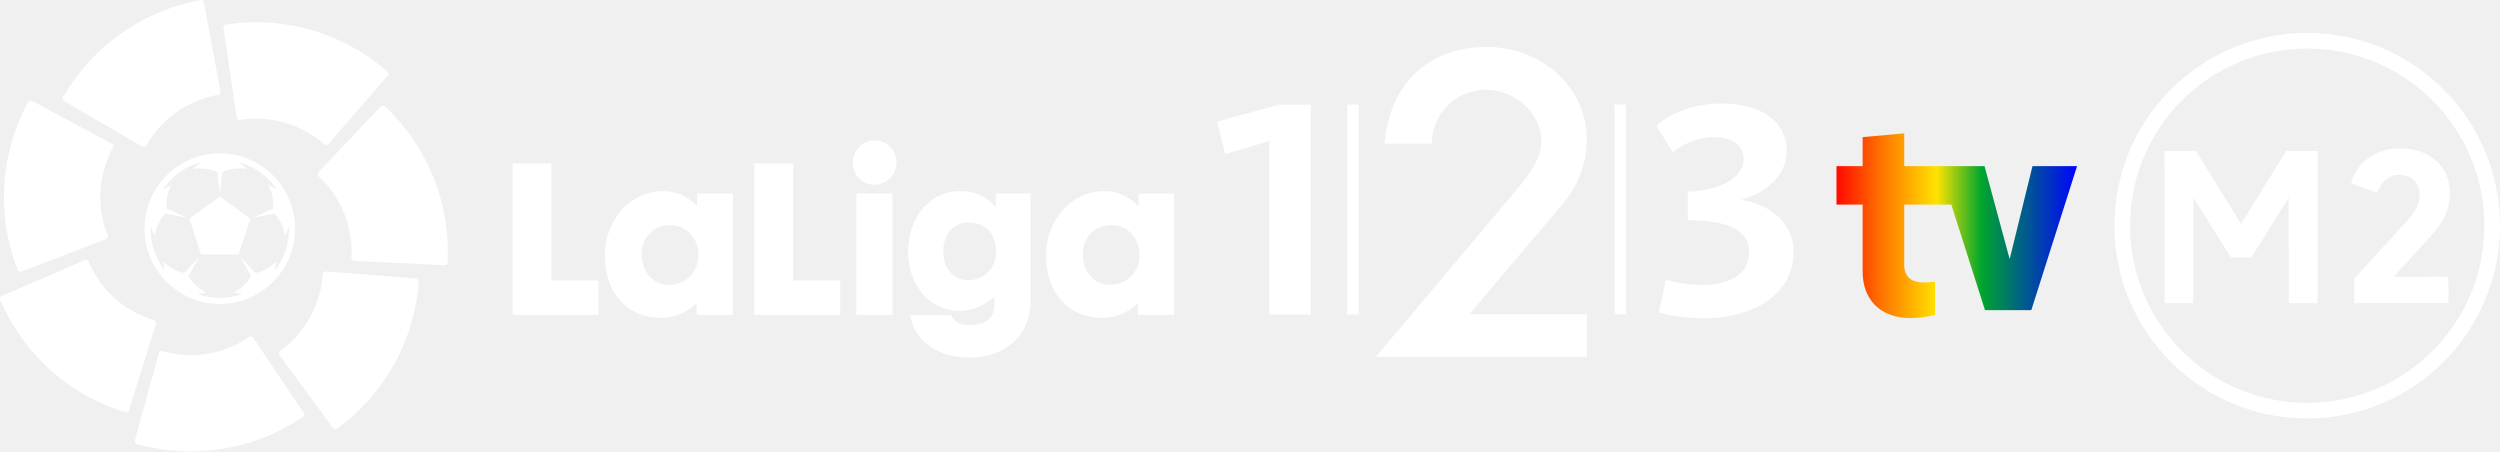
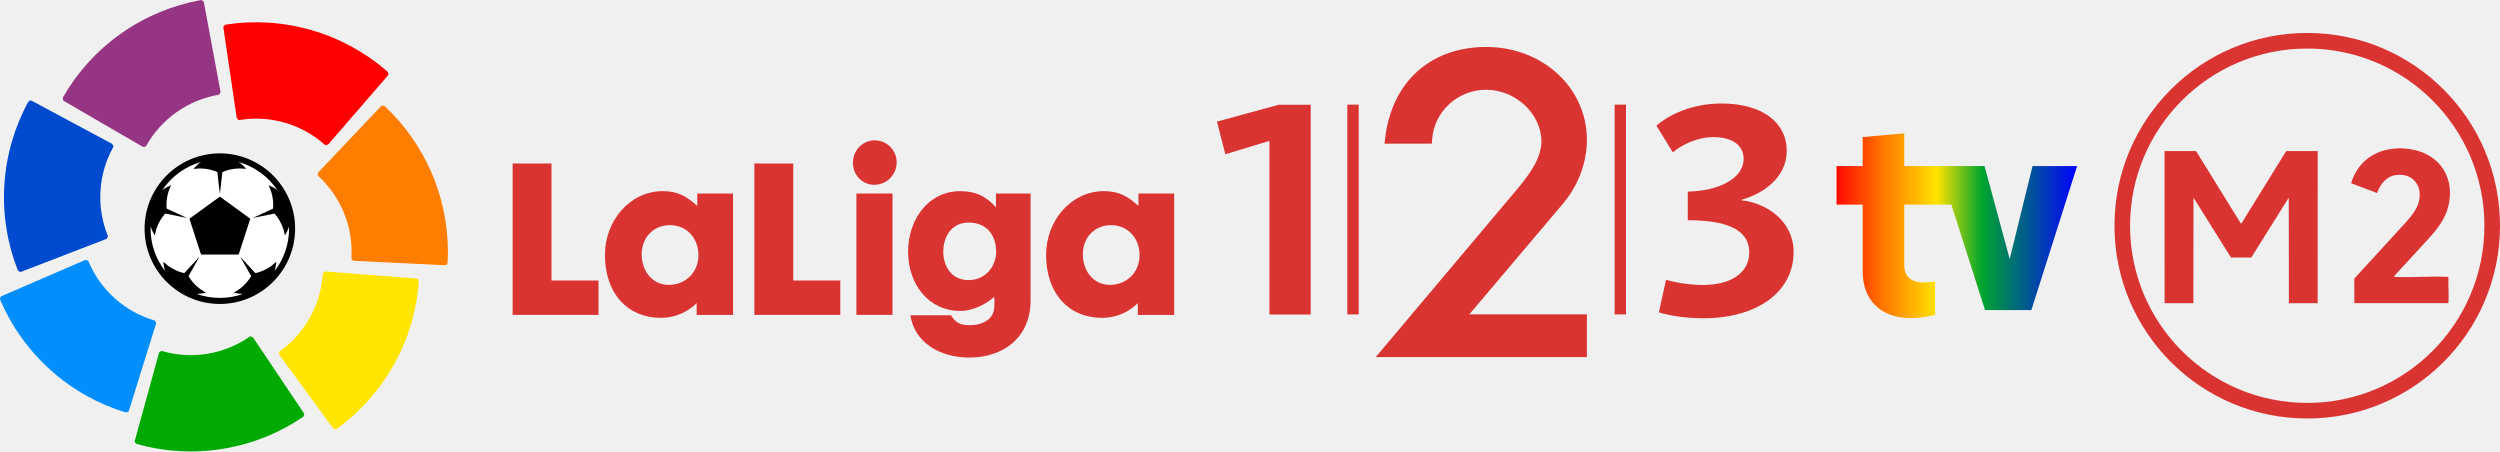
- <svg xmlns="http://www.w3.org/2000/svg" version="1.1" viewBox="0 0 5349.9 966" xml:space="preserve">
+ <svg xmlns="http://www.w3.org/2000/svg" width="5349.7" height="965.98" version="1.1" viewBox="0 0 5349.7 965.98" xml:space="preserve">
  <defs>
-     <linearGradient id="a" x1="798.43" x2="867.92" y1="707.66" y2="707.66" gradientTransform="matrix(5.5562 0 0 5.5562 -1220.7 -2927.1)" gradientUnits="userSpaceOnUse">
+     <linearGradient id="a-1" x1="798.43" x2="867.92" y1="707.66" y2="707.66" gradientTransform="matrix(1.3333,0,0,-1.3333,-357.22,1030.5)" gradientUnits="userSpaceOnUse">
      <stop stop-color="#ff0900" offset="0" />
      <stop stop-color="#ff7900" offset=".197" />
      <stop stop-color="#ffe300" offset=".417" />
      <stop stop-color="#00a62d" offset=".602" />
      <stop stop-color="#0002ff" offset="1" />
    </linearGradient>
  </defs>
-   <g transform="matrix(1.3333 0 0 -1.3333 -357.22 1822.6)">
-     <g transform="matrix(5.5562 0 0 5.5562 -1220.7 -2927.1)" fill="#fff">
-       <g transform="matrix(8.8364 0 0 8.8364 286.07 744.67)">
-         <path d="m0 0 4e-3 -0.085 0.032-0.028 2.572-1.495 6e-3 -3e-3 0.087 6e-3 0.021 0.021 7e-3 0.012c0.237 0.421 0.568 0.796 0.988 1.094 0.421 0.298 0.888 0.485 1.365 0.568l0.01 2e-3 0.029 0.014 0.034 0.081-1e-3 5e-3 -0.544 2.925-1e-3 6e-3 -0.015 0.033-0.076 0.033-7e-3 -2e-3c-0.909-0.165-1.809-0.528-2.612-1.096-0.805-0.57-1.441-1.287-1.899-2.091" fill="#fff" fill-rule="evenodd" />
+   <g transform="matrix(5.5561 0 0 5.5561 .045271 -.32337)">
+     <g transform="matrix(11.782,0,0,-11.782,84.662,59.124)" fill="#fff">
+       <path d="m0 0c-1.357 0-2.461-1.104-2.461-2.461 0-1.358 1.104-2.462 2.461-2.462s2.461 1.104 2.461 2.462c0 1.357-1.104 2.461-2.461 2.461" fill="#fff" fill-rule="evenodd" />
+     </g>
+     <g transform="matrix(11.782,0,0,-11.782,24.197,37.631)" fill="#963583">
+       <path d="m0 0 4e-3 -0.085 0.032-0.028 2.572-1.495 6e-3 -3e-3 0.087 6e-3 0.021 0.021 7e-3 0.012c0.237 0.421 0.568 0.796 0.988 1.094 0.421 0.298 0.888 0.485 1.365 0.568l0.01 2e-3 0.029 0.014 0.034 0.081-1e-3 5e-3 -0.544 2.925-1e-3 6e-3 -0.015 0.033-0.076 0.033-7e-3 -2e-3c-0.909-0.165-1.809-0.528-2.612-1.096-0.805-0.57-1.441-1.287-1.899-2.091" fill="#963583" fill-rule="evenodd" />
+     </g>
+     <g transform="matrix(11.782,0,0,-11.782,6.8776,104.22)" fill="#004ad0">
+       <path d="m0 0 0.07-0.05 0.041 8e-3 2.775 1.07 7e-3 1e-3 0.051 0.073-4e-3 0.029-5e-3 0.014c-0.18 0.448-0.266 0.94-0.235 1.454 0.031 0.516 0.177 0.997 0.411 1.421l5e-3 9e-3 8e-3 0.031-0.042 0.078-5e-3 2e-3 -2.622 1.406-5e-3 3e-3 -0.034 9e-3 -0.075-0.039-3e-3 -7e-3 1e-3 1e-3c-0.442-0.812-0.722-1.74-0.781-2.723-0.06-0.984 0.102-1.93 0.442-2.789" fill="#004ad0" fill-rule="evenodd" />
+     </g>
+     <g transform="matrix(11.782,0,0,-11.782,48.463,158.91)" fill="#028ffd">
+       <path d="m0 0 0.082 0.023 0.019 0.037 0.885 2.841 2e-3 6e-3 -0.024 0.084-0.026 0.015-0.013 4e-3c-0.462 0.138-0.903 0.377-1.287 0.72-0.384 0.344-0.67 0.758-0.858 1.204l-3e-3 9e-3 -0.019 0.026-0.088 0.015-5e-3 -2e-3 -2.73-1.181-6e-3 -3e-3 -0.028-0.021-0.015-0.083 2e-3 -6e-3c0.363-0.85 0.917-1.646 1.651-2.303 0.733-0.658 1.576-1.118 2.461-1.385" fill="#028ffd" fill-rule="evenodd" />
+     </g>
+     <g transform="matrix(11.782,0,0,-11.782,116.81,160.55)" fill="#0a0">
+       <path d="m0 0 0.033 0.079-0.016 0.038-1.658 2.47-4e-3 6e-3 -0.081 0.034-0.028-0.01-0.011-8e-3c-0.397-0.275-0.86-0.468-1.367-0.552-0.51-0.083-1.011-0.047-1.477 0.087l-0.01 3e-3 -0.031 1e-3 -0.067-0.059-1e-3 -5e-3 -0.791-2.869-2e-3 -4e-3 -1e-3 -0.037 0.055-0.063 7e-3 -2e-3h-1e-3c0.889-0.25 1.857-0.317 2.829-0.157 0.972 0.159 1.859 0.526 2.622 1.048" fill="#0a0" fill-rule="evenodd" />
+     </g>
+     <g transform="matrix(11.782,0,0,-11.782,161.3,108.34)" fill="#ffe500">
+       <path d="m0 0-0.041 0.075-0.04 0.01-2.966 0.232-6e-3 1e-3 -0.077-0.043-0.01-0.029v-0.014c-0.032-0.482-0.166-0.964-0.416-1.414-0.251-0.452-0.59-0.823-0.983-1.104l-9e-3 -7e-3 -0.021-0.024 5e-3 -0.088 3e-3 -5e-3 1.76-2.399 2e-3 -4e-3 0.029-0.024 0.083 4e-3 5e-3 4e-3c0.749 0.543 1.401 1.26 1.879 2.121 0.478 0.862 0.739 1.785 0.803 2.707" fill="#ffe500" fill-rule="evenodd" />
+     </g>
+     <g transform="matrix(11.782,0,0,-11.782,148.1,40.898)" fill="#ff7d00">
+       <path d="m0 0-0.084 0.015-0.034-0.024-2.048-2.159-5e-3 -5e-3 -0.014-0.086 0.016-0.025 0.01-0.01c0.355-0.328 0.644-0.736 0.838-1.213 0.193-0.479 0.267-0.976 0.238-1.46l-1e-3 -0.01 7e-3 -0.031 0.071-0.052h5e-3l2.973-0.144h4e-3l0.036 6e-3 0.05 0.067v8e-3c0.05 0.922-0.096 1.88-0.465 2.794s-0.921 1.698-1.597 2.329" fill="#ff7d00" fill-rule="evenodd" />
+     </g>
+     <g transform="matrix(11.782,0,0,-11.782,86.809,9.5522)" fill="#f00">
+       <path d="m0 0-0.063-0.058-3e-3 -0.041 0.435-2.944 1e-3 -6e-3 0.059-0.065 0.03-3e-3 0.014 2e-3c0.476 0.077 0.976 0.053 1.47-0.09 0.497-0.143 0.934-0.392 1.297-0.713l7e-3 -6e-3 0.028-0.015 0.085 0.024 4e-3 4e-3 1.948 2.25 3e-3 3e-3 0.016 0.033-0.021 0.081-6e-3 4e-3h1e-3c-0.696 0.608-1.541 1.085-2.486 1.359-0.947 0.273-1.905 0.324-2.819 0.181" fill="#f00" fill-rule="evenodd" />
+     </g>
+     <g transform="matrix(11.782,0,0,-11.782,84.662,59.124)">
+       <path d="m0 0c-1.357 0-2.461-1.104-2.461-2.461 0-1.358 1.104-2.462 2.461-2.462s2.461 1.104 2.461 2.462c0 1.357-1.104 2.461-2.461 2.461m1.788-3.848c0.037 0.099 0.049 0.216 0.061 0.306l-0.16-0.134c-0.169-0.122-0.352-0.203-0.527-0.24l-0.477 0.519-6e-3 -4e-3 0.345-0.612c-0.09-0.157-0.223-0.308-0.396-0.433l-0.176-0.111c0.089-0.016 0.203-0.04 0.309-0.036-0.237-0.086-0.494-0.132-0.761-0.132-0.268 0-0.524 0.046-0.763 0.132 0.107-5e-3 0.221 0.02 0.311 0.036l-0.177 0.111c-0.171 0.125-0.305 0.276-0.395 0.433l0.345 0.612-6e-3 4e-3 -0.477-0.518c-0.176 0.036-0.358 0.117-0.528 0.239l-0.159 0.134c0.012-0.091 0.023-0.208 0.062-0.308-0.299 0.384-0.477 0.864-0.477 1.389l2e-3 0.074c0.027-0.107 0.089-0.212 0.133-0.295l0.051 0.202c0.066 0.203 0.169 0.378 0.293 0.513l0.681-0.138 2e-3 7e-3 -0.636 0.291c-0.019 0.178 1e-3 0.376 0.065 0.574l0.078 0.194c-0.087-0.042-0.203-0.093-0.289-0.166 0.297 0.444 0.746 0.776 1.272 0.924-0.098-0.058-0.183-0.155-0.252-0.227l0.208 0.015c0.211 0 0.408-0.044 0.573-0.118l0.08-0.689h7e-3l0.08 0.689c0.164 0.074 0.361 0.118 0.572 0.118l0.208-0.015c-0.069 0.071-0.154 0.168-0.252 0.226 0.526-0.148 0.974-0.479 1.27-0.922-0.085 0.072-0.2 0.123-0.287 0.165l0.078-0.194c0.064-0.199 0.084-0.396 0.065-0.575l-0.635-0.291 2e-3 -7e-3 0.681 0.138c0.123-0.134 0.226-0.31 0.292-0.512l0.05-0.202c0.045 0.083 0.107 0.187 0.133 0.293l2e-3 -0.072c0-0.524-0.178-1.005-0.475-1.387" fill-rule="evenodd" />
+     </g>
+     <g transform="matrix(11.782,0,0,-11.782,72.943,84.297)">
+       <path d="m0 0 0.38-1.17h1.23l0.38 1.17-0.995 0.723" fill-rule="evenodd" />
+     </g>
+     <g fill="#da3432">
+       <g transform="matrix(11.782,0,0,-11.782,230.5,121.34)">
+         <path d="m0 0h-2.807v4.949h1.27v-3.825h1.537" fill="#da3432" fill-rule="evenodd" />
      </g>
-       <g transform="matrix(8.8364 0 0 8.8364 273.08 694.73)">
-         <path d="m0 0 0.07-0.05 0.041 8e-3 2.775 1.07 7e-3 1e-3 0.051 0.073-4e-3 0.029-5e-3 0.014c-0.18 0.448-0.266 0.94-0.235 1.454 0.031 0.516 0.177 0.997 0.411 1.421l5e-3 9e-3 8e-3 0.031-0.042 0.078-5e-3 2e-3 -2.622 1.406-5e-3 3e-3 -0.034 9e-3 -0.075-0.039-3e-3 -7e-3 1e-3 1e-3c-0.442-0.812-0.722-1.74-0.781-2.723-0.06-0.984 0.102-1.93 0.442-2.789" fill="#fff" fill-rule="evenodd" />
+       <g transform="matrix(11.782,0,0,-11.782,232.98,98.19)">
+         <path d="m0 0c0 1.105 0.807 2.081 1.893 2.081 0.477 0 0.775-0.162 1.125-0.485v0.406h1.169v-3.967h-1.189v0.388s-0.425-0.484-1.168-0.484c-1.087 0-1.83 0.788-1.83 2.061m2.129 0.969c-0.566 0-0.928-0.426-0.928-0.949 0-0.55 0.343-1.003 0.889-1.003 0.528 0 0.966 0.395 0.966 0.97 0 0.581-0.406 0.982-0.927 0.982" fill="#da3432" fill-rule="evenodd" />
      </g>
-       <g transform="matrix(8.8364 0 0 8.8364 304.27 653.71)">
-         <path d="m0 0 0.082 0.023 0.019 0.037 0.885 2.841 2e-3 6e-3 -0.024 0.084-0.026 0.015-0.013 4e-3c-0.462 0.138-0.903 0.377-1.287 0.72-0.384 0.344-0.67 0.758-0.858 1.204l-3e-3 9e-3 -0.019 0.026-0.088 0.015-5e-3 -2e-3 -2.73-1.181-6e-3 -3e-3 -0.028-0.021-0.015-0.083 2e-3 -6e-3c0.363-0.85 0.917-1.646 1.651-2.303 0.733-0.658 1.576-1.118 2.461-1.385" fill="#fff" fill-rule="evenodd" />
+       <g transform="matrix(11.782,0,0,-11.782,323.62,121.34)">
+         <path d="m0 0h-2.809v4.949h1.272v-3.825h1.537" fill="#da3432" fill-rule="evenodd" />
      </g>
-       <g transform="matrix(8.8364 0 0 8.8364 355.53 652.48)">
-         <path d="m0 0 0.033 0.079-0.016 0.038-1.658 2.47-4e-3 6e-3 -0.081 0.034-0.028-0.01-0.011-8e-3c-0.397-0.275-0.86-0.468-1.367-0.552-0.51-0.083-1.011-0.047-1.477 0.087l-0.01 3e-3 -0.031 1e-3 -0.067-0.059-1e-3 -5e-3 -0.791-2.869-2e-3 -4e-3 -1e-3 -0.037 0.055-0.063 7e-3 -2e-3h-1e-3c0.889-0.25 1.857-0.317 2.829-0.157 0.972 0.159 1.859 0.526 2.622 1.048" fill="#fff" fill-rule="evenodd" />
+       <path d="m328.48 62.711c0-4.713 3.735-8.601 8.388-8.601 4.63 0 8.459 3.723 8.459 8.459 0 4.783-3.829 8.659-8.624 8.659-4.559 0-8.223-3.723-8.223-8.518m1.343 58.625h13.914v-46.75h-13.914z" fill-rule="evenodd" stroke-width="1.333" />
+       <g transform="matrix(11.782,0,0,-11.782,349.74,97.043)">
+         <path d="m0 0c0 1.072 0.673 1.983 1.703 1.983 0.495 0 0.832-0.161 1.168-0.523v0.446h1.132v-3.496c0-1.227-0.909-1.867-2.002-1.867-0.96 0-1.798 0.491-1.924 1.383h1.327c0.165-0.272 0.33-0.323 0.623-0.323 0.413 0 0.793 0.193 0.793 0.626 0 0.104 7e-3 0.195-6e-3 0.298-0.229-0.207-0.654-0.459-1.118-0.459-1.009 0-1.696 0.853-1.696 1.932m1.976 0.956c-0.553 0-0.826-0.458-0.826-0.949 0-0.511 0.298-0.932 0.819-0.932 0.591 0 0.909 0.48 0.909 0.925 0 0.53-0.293 0.956-0.902 0.956" fill="#da3432" fill-rule="evenodd" />
      </g>
-       <g transform="matrix(8.8364 0 0 8.8364 388.9 691.64)">
-         <path d="m0 0-0.041 0.075-0.04 0.01-2.966 0.232-6e-3 1e-3 -0.077-0.043-0.01-0.029v-0.014c-0.032-0.482-0.166-0.964-0.416-1.414-0.251-0.452-0.59-0.823-0.983-1.104l-9e-3 -7e-3 -0.021-0.024 5e-3 -0.088 3e-3 -5e-3 1.76-2.399 2e-3 -4e-3 0.029-0.024 0.083 4e-3 5e-3 4e-3c0.749 0.543 1.401 1.26 1.879 2.121 0.478 0.862 0.739 1.785 0.803 2.707" fill="#fff" fill-rule="evenodd" />
+       <g transform="matrix(11.782,0,0,-11.782,402.89,98.19)">
+         <path d="m0 0c0 1.105 0.806 2.081 1.893 2.081 0.476 0 0.775-0.162 1.125-0.485v0.406h1.169v-3.967h-1.189v0.388s-0.426-0.484-1.168-0.484c-1.087 0-1.83 0.788-1.83 2.061m2.128 0.969c-0.566 0-0.927-0.426-0.927-0.949 0-0.55 0.342-1.003 0.889-1.003 0.527 0 0.965 0.395 0.965 0.97 0 0.581-0.406 0.982-0.927 0.982" fill="#da3432" fill-rule="evenodd" />
      </g>
-       <g transform="matrix(8.8364 0 0 8.8364 379 742.22)">
-         <path d="m0 0-0.084 0.015-0.034-0.024-2.048-2.159-5e-3 -5e-3 -0.014-0.086 0.016-0.025 0.01-0.01c0.355-0.328 0.644-0.736 0.838-1.213 0.193-0.479 0.267-0.976 0.238-1.46l-1e-3 -0.01 7e-3 -0.031 0.071-0.052h5e-3l2.973-0.144h4e-3l0.036 6e-3 0.05 0.067v8e-3c0.05 0.922-0.096 1.88-0.465 2.794s-0.921 1.698-1.597 2.329" fill="#fff" fill-rule="evenodd" />
+       <g transform="matrix(11.782,0,0,-11.782,504.8,121.19)">
+         <path d="m0 0v6.857h-1.045l-2.02-0.55 0.274-1.068 1.441 0.437v-5.676" fill="#da3432" fill-rule="evenodd" />
      </g>
-       <g transform="matrix(8.8364 0 0 8.8364 333.03 765.73)">
-         <path d="m0 0-0.063-0.058-3e-3 -0.041 0.435-2.944 1e-3 -6e-3 0.059-0.065 0.03-3e-3 0.014 2e-3c0.476 0.077 0.976 0.053 1.47-0.09 0.497-0.143 0.934-0.392 1.297-0.713l7e-3 -6e-3 0.028-0.015 0.085 0.024 4e-3 4e-3 1.948 2.25 3e-3 3e-3 0.016 0.033-0.021 0.081-6e-3 4e-3h1e-3c-0.696 0.608-1.541 1.085-2.486 1.359-0.947 0.273-1.905 0.324-2.819 0.181" fill="#fff" fill-rule="evenodd" />
+       <path d="m518.9 121.15h4.383v-80.787h-4.383z" stroke-width="1.333" />
+       <path d="m621.85 121.15h4.383v-80.787h-4.383z" stroke-width="1.333" />
+       <g transform="matrix(11.782,0,0,-11.782,656.11,122.63)">
+         <path d="m0 0c1.725 0 2.943 0.844 2.943 2.166 0 1.019-0.893 1.598-1.695 1.69v0.021c0.7 0.193 1.471 0.722 1.471 1.596 0 0.926-0.801 1.547-2.131 1.547-1.024 0-1.765-0.407-2.131-0.723l0.538-0.874c0.275 0.233 0.782 0.498 1.33 0.498 0.568 0 0.984-0.234 0.984-0.712 0-0.641-0.812-1.048-1.826-1.069v-0.936c1.187 0 2.009-0.264 2.009-1.047 0-0.692-0.619-1.069-1.512-1.069-0.497 0-1.004 0.102-1.208 0.173l-0.233-1.068c0.253-0.082 0.792-0.193 1.461-0.193" fill="#da3432" fill-rule="evenodd" />
      </g>
-       <g transform="matrix(8.8364 0 0 8.8364 331.42 728.55)">
-         <path d="m0 0c-1.357 0-2.461-1.104-2.461-2.461 0-1.358 1.104-2.462 2.461-2.462s2.461 1.104 2.461 2.462c0 1.357-1.104 2.461-2.461 2.461m1.788-3.848c0.037 0.099 0.049 0.216 0.061 0.306l-0.16-0.134c-0.169-0.122-0.352-0.203-0.527-0.24l-0.477 0.519-6e-3 -4e-3 0.345-0.612c-0.09-0.157-0.223-0.308-0.396-0.433l-0.176-0.111c0.089-0.016 0.203-0.04 0.309-0.036-0.237-0.086-0.494-0.132-0.761-0.132-0.268 0-0.524 0.046-0.763 0.132 0.107-5e-3 0.221 0.02 0.311 0.036l-0.177 0.111c-0.171 0.125-0.305 0.276-0.395 0.433l0.345 0.612-6e-3 4e-3 -0.477-0.518c-0.176 0.036-0.358 0.117-0.528 0.239l-0.159 0.134c0.012-0.091 0.023-0.208 0.062-0.308-0.299 0.384-0.477 0.864-0.477 1.389l2e-3 0.074c0.027-0.107 0.089-0.212 0.133-0.295l0.051 0.202c0.066 0.203 0.169 0.378 0.293 0.513l0.681-0.138 2e-3 7e-3 -0.636 0.291c-0.019 0.178 1e-3 0.376 0.065 0.574l0.078 0.194c-0.087-0.042-0.203-0.093-0.289-0.166 0.297 0.444 0.746 0.776 1.272 0.924-0.098-0.058-0.183-0.155-0.252-0.227l0.208 0.015c0.211 0 0.408-0.044 0.573-0.118l0.08-0.689h7e-3l0.08 0.689c0.164 0.074 0.361 0.118 0.572 0.118l0.208-0.015c-0.069 0.071-0.154 0.168-0.252 0.226 0.526-0.148 0.974-0.479 1.27-0.922-0.085 0.072-0.2 0.123-0.287 0.165l0.078-0.194c0.064-0.199 0.084-0.396 0.065-0.575l-0.635-0.291 2e-3 -7e-3 0.681 0.138c0.123-0.134 0.226-0.31 0.292-0.512l0.05-0.202c0.045 0.083 0.107 0.187 0.133 0.293l2e-3 -0.072c0-0.524-0.178-1.005-0.475-1.387" fill="#fff" fill-rule="evenodd" />
-       </g>
-       <g transform="matrix(8.8364 0 0 8.8364 322.63 709.67)">
-         <path d="m0 0 0.38-1.17h1.23l0.38 1.17-0.995 0.723" fill="#fff" fill-rule="evenodd" />
-       </g>
-       <g transform="matrix(8.8364 0 0 8.8364 440.8 681.89)">
-         <path d="m0 0h-2.807v4.949h1.27v-3.825h1.537" fill="#fff" fill-rule="evenodd" />
-       </g>
-       <g transform="matrix(8.8364 0 0 8.8364 442.66 699.25)">
-         <path d="m0 0c0 1.105 0.807 2.081 1.893 2.081 0.477 0 0.775-0.162 1.125-0.485v0.406h1.169v-3.967h-1.189v0.388s-0.425-0.484-1.168-0.484c-1.087 0-1.83 0.788-1.83 2.061m2.129 0.969c-0.566 0-0.928-0.426-0.928-0.949 0-0.55 0.343-1.003 0.889-1.003 0.528 0 0.966 0.395 0.966 0.97 0 0.581-0.406 0.982-0.927 0.982" fill="#fff" fill-rule="evenodd" />
-       </g>
-       <g transform="matrix(8.8364 0 0 8.8364 510.64 681.89)">
-         <path d="m0 0h-2.809v4.949h1.272v-3.825h1.537" fill="#fff" fill-rule="evenodd" />
-       </g>
-       <path d="m514.29 725.86c0 3.535 2.801 6.451 6.292 6.451 3.473 0 6.345-2.792 6.345-6.345 0-3.588-2.872-6.495-6.468-6.495-3.42 0-6.168 2.792-6.168 6.389m1.007-43.97h10.436v35.063h-10.436z" fill-rule="evenodd" />
-       <g transform="matrix(8.8364 0 0 8.8364 530.23 700.11)">
-         <path d="m0 0c0 1.072 0.673 1.983 1.703 1.983 0.495 0 0.832-0.161 1.168-0.523v0.446h1.132v-3.496c0-1.227-0.909-1.867-2.002-1.867-0.96 0-1.798 0.491-1.924 1.383h1.327c0.165-0.272 0.33-0.323 0.623-0.323 0.413 0 0.793 0.193 0.793 0.626 0 0.104 7e-3 0.195-6e-3 0.298-0.229-0.207-0.654-0.459-1.118-0.459-1.009 0-1.696 0.853-1.696 1.932m1.976 0.956c-0.553 0-0.826-0.458-0.826-0.949 0-0.511 0.298-0.932 0.819-0.932 0.591 0 0.909 0.48 0.909 0.925 0 0.53-0.293 0.956-0.902 0.956" fill="#fff" fill-rule="evenodd" />
-       </g>
-       <g transform="matrix(8.8364 0 0 8.8364 570.1 699.25)">
-         <path d="m0 0c0 1.105 0.806 2.081 1.893 2.081 0.476 0 0.775-0.162 1.125-0.485v0.406h1.169v-3.967h-1.189v0.388s-0.426-0.484-1.168-0.484c-1.087 0-1.83 0.788-1.83 2.061m2.128 0.969c-0.566 0-0.927-0.426-0.927-0.949 0-0.55 0.342-1.003 0.889-1.003 0.527 0 0.965 0.395 0.965 0.97 0 0.581-0.406 0.982-0.927 0.982" fill="#fff" fill-rule="evenodd" />
-       </g>
-       <g transform="matrix(8.8364 0 0 8.8364 646.53 682)">
-         <path d="m0 0v6.857h-1.045l-2.02-0.55 0.274-1.068 1.441 0.437v-5.676" fill="#fff" fill-rule="evenodd" />
-       </g>
-       <path d="m657.11 682.03h3.287v60.592h-3.287z" />
-       <path d="m734.32 682.03h3.287v60.592h-3.287z" />
-       <g transform="matrix(8.8364 0 0 8.8364 760.02 680.92)">
-         <path d="m0 0c1.725 0 2.943 0.844 2.943 2.166 0 1.019-0.893 1.598-1.695 1.69v0.021c0.7 0.193 1.471 0.722 1.471 1.596 0 0.926-0.801 1.547-2.131 1.547-1.024 0-1.765-0.407-2.131-0.723l0.538-0.874c0.275 0.233 0.782 0.498 1.33 0.498 0.568 0 0.984-0.234 0.984-0.712 0-0.641-0.812-1.048-1.826-1.069v-0.936c1.187 0 2.009-0.264 2.009-1.047 0-0.692-0.619-1.069-1.512-1.069-0.497 0-1.004 0.102-1.208 0.173l-0.233-1.068c0.253-0.082 0.792-0.193 1.461-0.193" fill="#fff" fill-rule="evenodd" />
-       </g>
-       <g transform="matrix(8.8364 0 0 8.8364 665.31 669.71)">
-         <path d="m0 0 4.566 5.42c0.412 0.487 0.85 1.056 0.85 1.628 0 0.9-0.844 1.69-1.805 1.69-0.929 0-1.705-0.713-1.767-1.624l-0.01-0.139h-1.548l0.02 0.167c0.214 1.847 1.48 2.995 3.305 2.995 1.846 0 3.292-1.335 3.292-3.038 0-0.735-0.282-1.492-0.775-2.076l-3.067-3.625h3.842v-1.398h-6.903" fill="#fff" fill-rule="evenodd" />
+       <g transform="matrix(11.782,0,0,-11.782,529.84,137.58)">
+         <path d="m0 0 4.566 5.42c0.412 0.487 0.85 1.056 0.85 1.628 0 0.9-0.844 1.69-1.805 1.69-0.929 0-1.705-0.713-1.767-1.624l-0.01-0.139h-1.548l0.02 0.167c0.214 1.847 1.48 2.995 3.305 2.995 1.846 0 3.292-1.335 3.292-3.038 0-0.735-0.282-1.492-0.775-2.076l-3.067-3.625h3.842v-1.398h-6.903" fill="#da3432" fill-rule="evenodd" />
      </g>
    </g>
-     <path d="m3257.5 1146.9v-46.544h-41.978v-61.764h41.978v-107.77c0-43.794 27.445-74.381 76.836-74.381 15.122 0 22.044 1.718 39.326 4.91v53.515c-5.722-0.599-11.613-1.125-18.608-1.178-20.572 0-30.833 10.359-30.833 27.69v97.211h75.56l54.055-169.34h74.381l73.399 231.1h-71.534l-36.381-148.22h-0.54l-40.063 148.22h-128.88v52.632l-66.722-6.088" fill="url(#a)" />
-     <path d="m3971 1314.1a309.37 309.37 0 0 1-309.38-309.38 309.37 309.37 0 0 1 309.38-309.38 309.37 309.37 0 0 1 309.38 309.38 309.37 309.37 0 0 1-309.38 309.38zm0-25.02a284.36 284.36 0 0 0 284.36-284.36 284.36 284.36 0 0 0-284.36-284.36 284.36 284.36 0 0 0-284.36 284.36 284.36 284.36 0 0 0 284.36 284.36z" fill="#fff" style="paint-order:normal" />
-     <g transform="translate(-18.041 -1.2229)" fill="#fff">
+     <path d="m717.39 52.858v11.169h-10.073v14.821h10.073v25.861c0 10.509 6.586 17.849 18.438 17.849 3.629 0 5.29-0.412 9.437-1.178v-12.842c-1.373 0.144-2.787 0.27-4.465 0.283-4.937 0-7.399-2.486-7.399-6.645v-23.327h18.132l12.972 40.635h17.849l17.613-55.456h-17.166l-8.73 35.568h-0.13l-9.614-35.568h-30.927v-12.63l-16.012 1.461" fill="url(#a-1)" stroke-width="1.333" />
+   </g>
+   <g transform="translate(-.0934 .027953)" fill="#da3432">
+     <path d="m4937.3 70.51a412.48 412.48 0 0 0-412.5 412.5 412.48 412.48 0 0 0 412.5 412.5 412.48 412.48 0 0 0 412.5-412.5 412.48 412.48 0 0 0-412.5-412.5zm0 33.359a379.14 379.14 0 0 1 379.14 379.14 379.14 379.14 0 0 1-379.14 379.14 379.14 379.14 0 0 1-379.14-379.14 379.14 379.14 0 0 1 379.14-379.14z" stroke-width="1.333" style="paint-order:normal" />
+     <g transform="matrix(1.3333 0 0 -1.3333 -381.27 1824.2)">
      <path d="m3760 1125.8h50.582l72.34-117.01 72.4 117.01h50.544l-0.097-244.25h-46.195l-0.21 169.41-60.128-96.045h-32.629l-60.106 96.045-0.217-169.41h-46.18z" stroke-width=".75" />
      <path d="m4117.7 1128.1c6.426 1.305 12.987 1.927 19.54 2.204 14.186-0.337 28.545-2.699 41.464-8.818 10.737-5.279 20.605-12.829 27.345-22.824 10.078-14.411 13.729-32.789 11.427-50.095-1.297-14.494-7.063-28.32-15.176-40.31-8.698-13.264-20.027-24.444-30.562-36.186-10.955-11.802-21.699-23.791-32.714-35.526-3.389-4.409-7.993-7.944-10.917-12.713 30.866-1.345 59.201 1.444 87.525 0-0.503-14.372 0.978-28.798 0-42.117-50.476-0.072-105.75-0.077-150.94 0l-0.188 39.339 4.334 4.738c26.146 28.605 52.419 57.083 78.572 85.68 8.255 9.343 16.616 19.255 20.312 31.394 2.932 10.265 2.827 22.194-3.434 31.237-4.634 7.333-12.799 12.004-21.294 13.227-7.701 0.877-15.896 0.202-22.719-3.772-9.5-5.369-15.394-15.229-19.33-25.104l-41.404 15.656c3.479 12.582 10.325 24.174 19.405 33.524 10.595 10.362 24.249 17.486 38.758 20.462z" stroke-width=".75" />
    </g>
  </g>
</svg>
